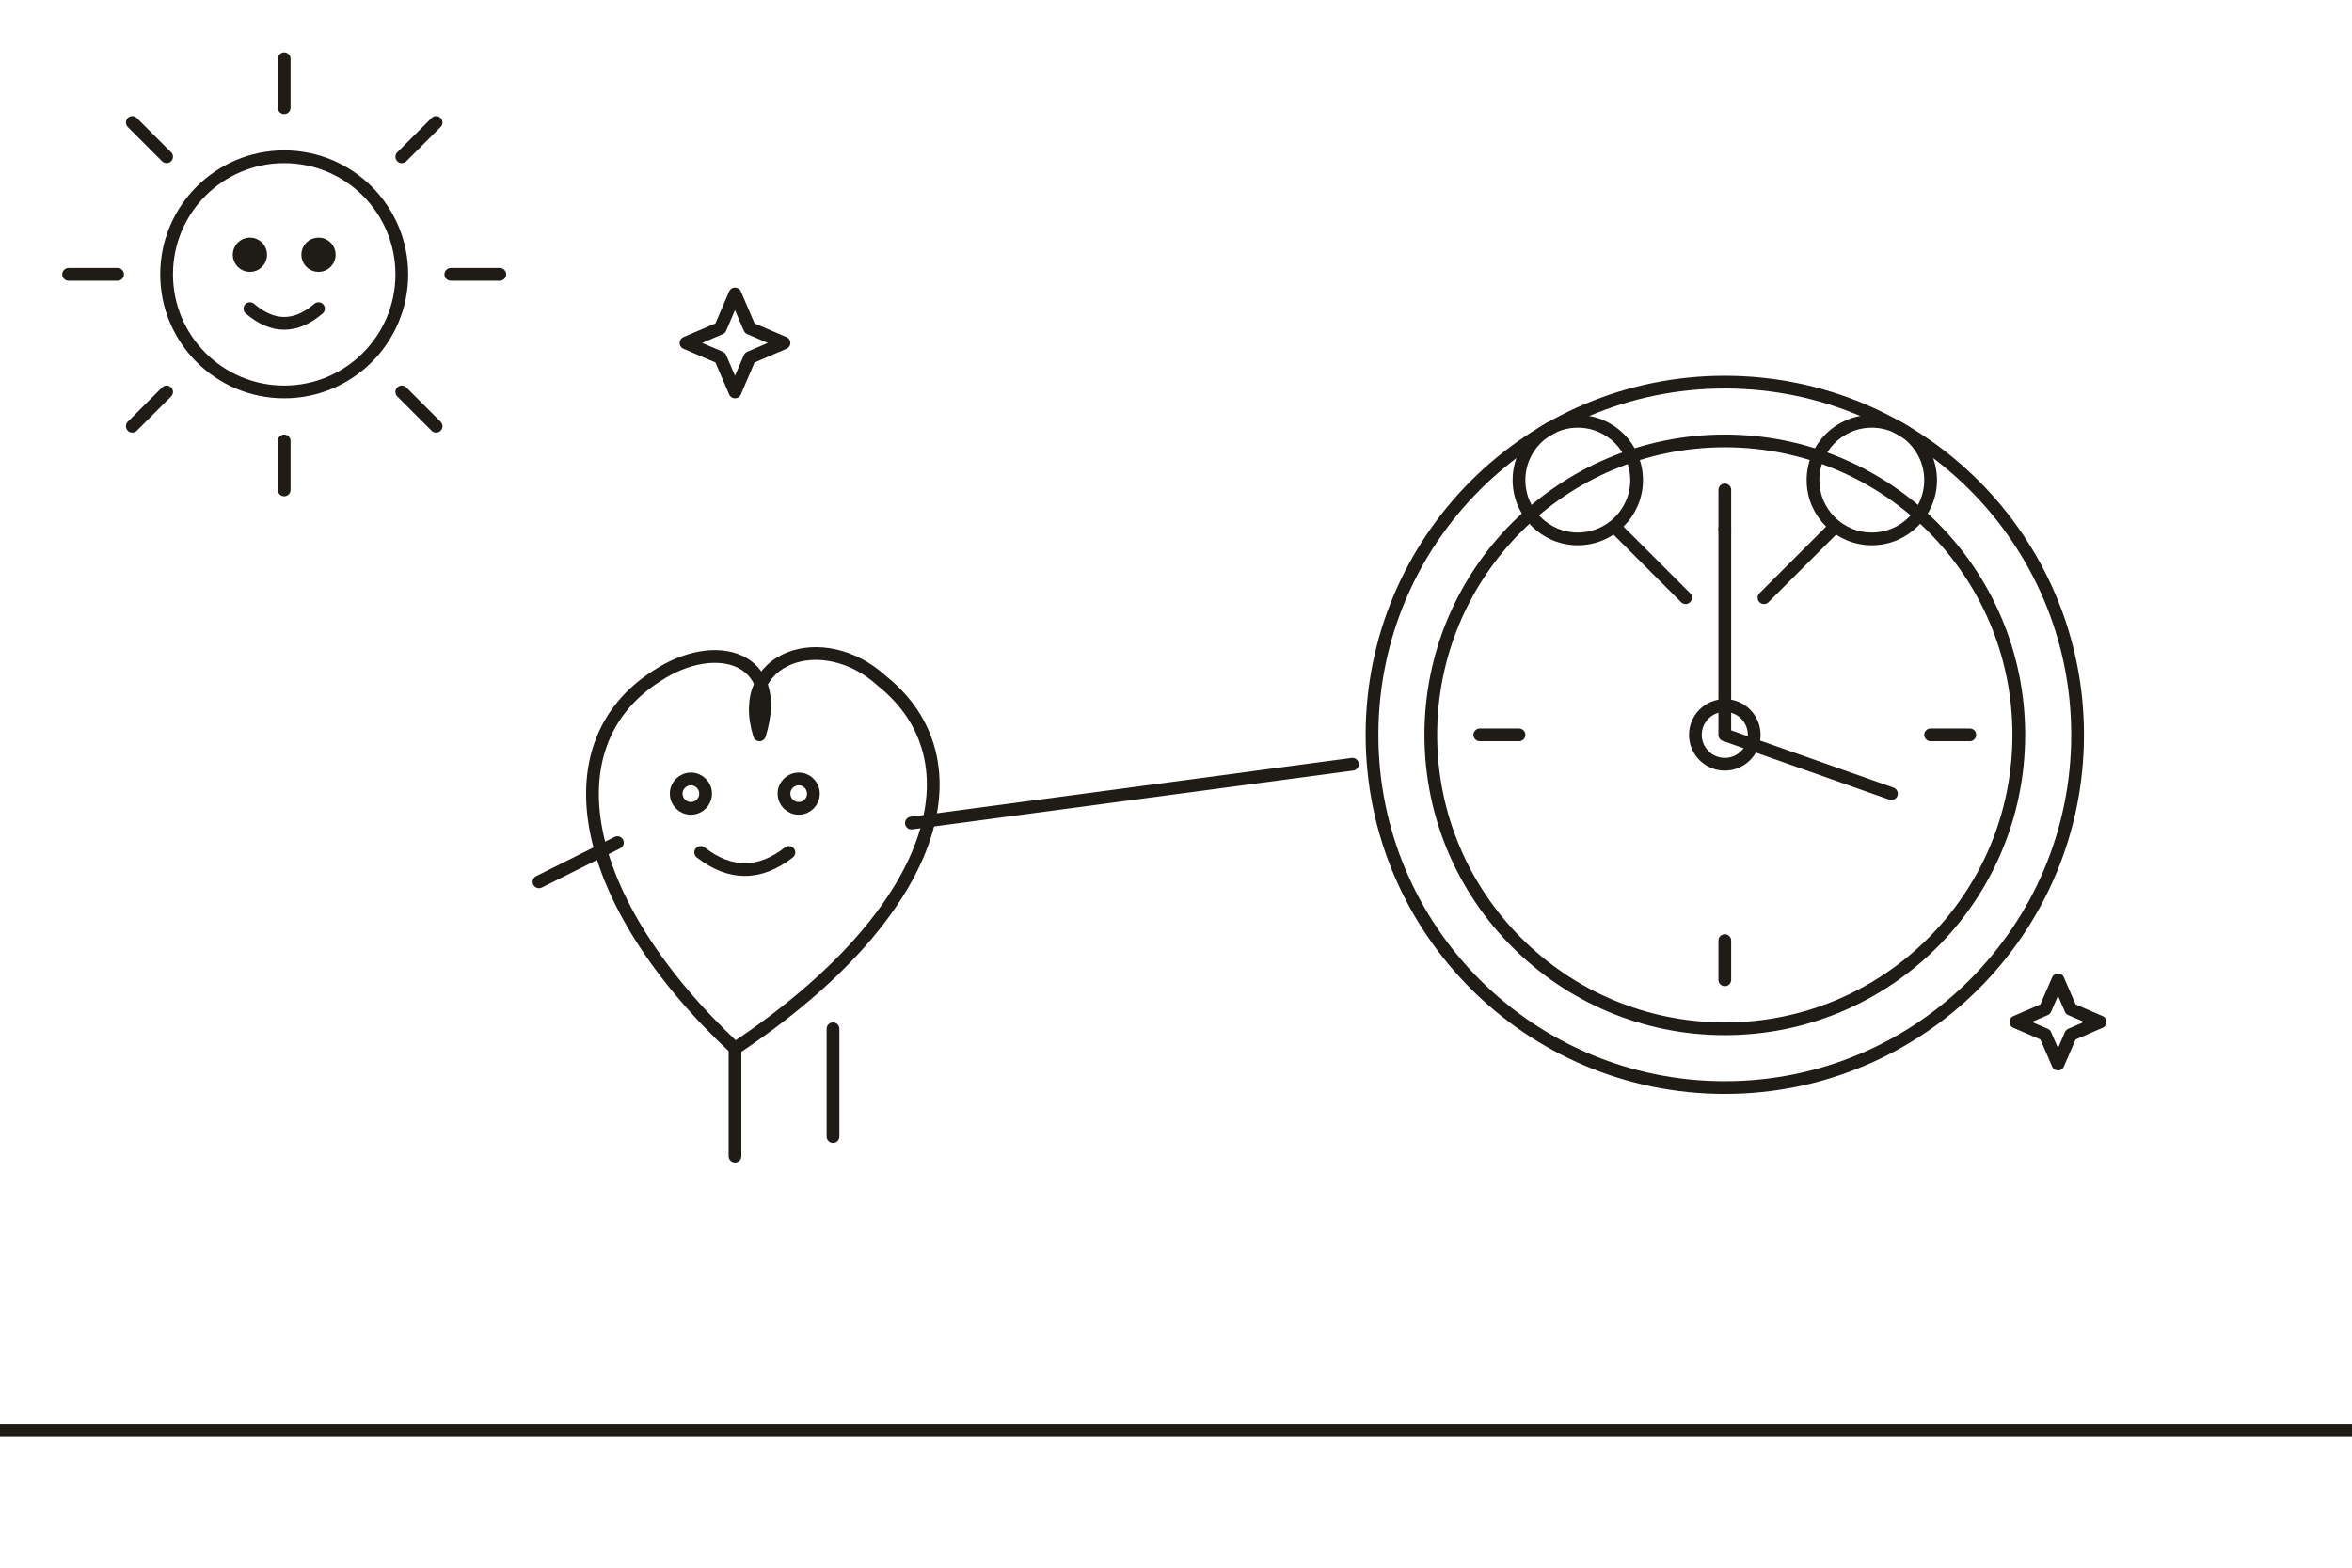
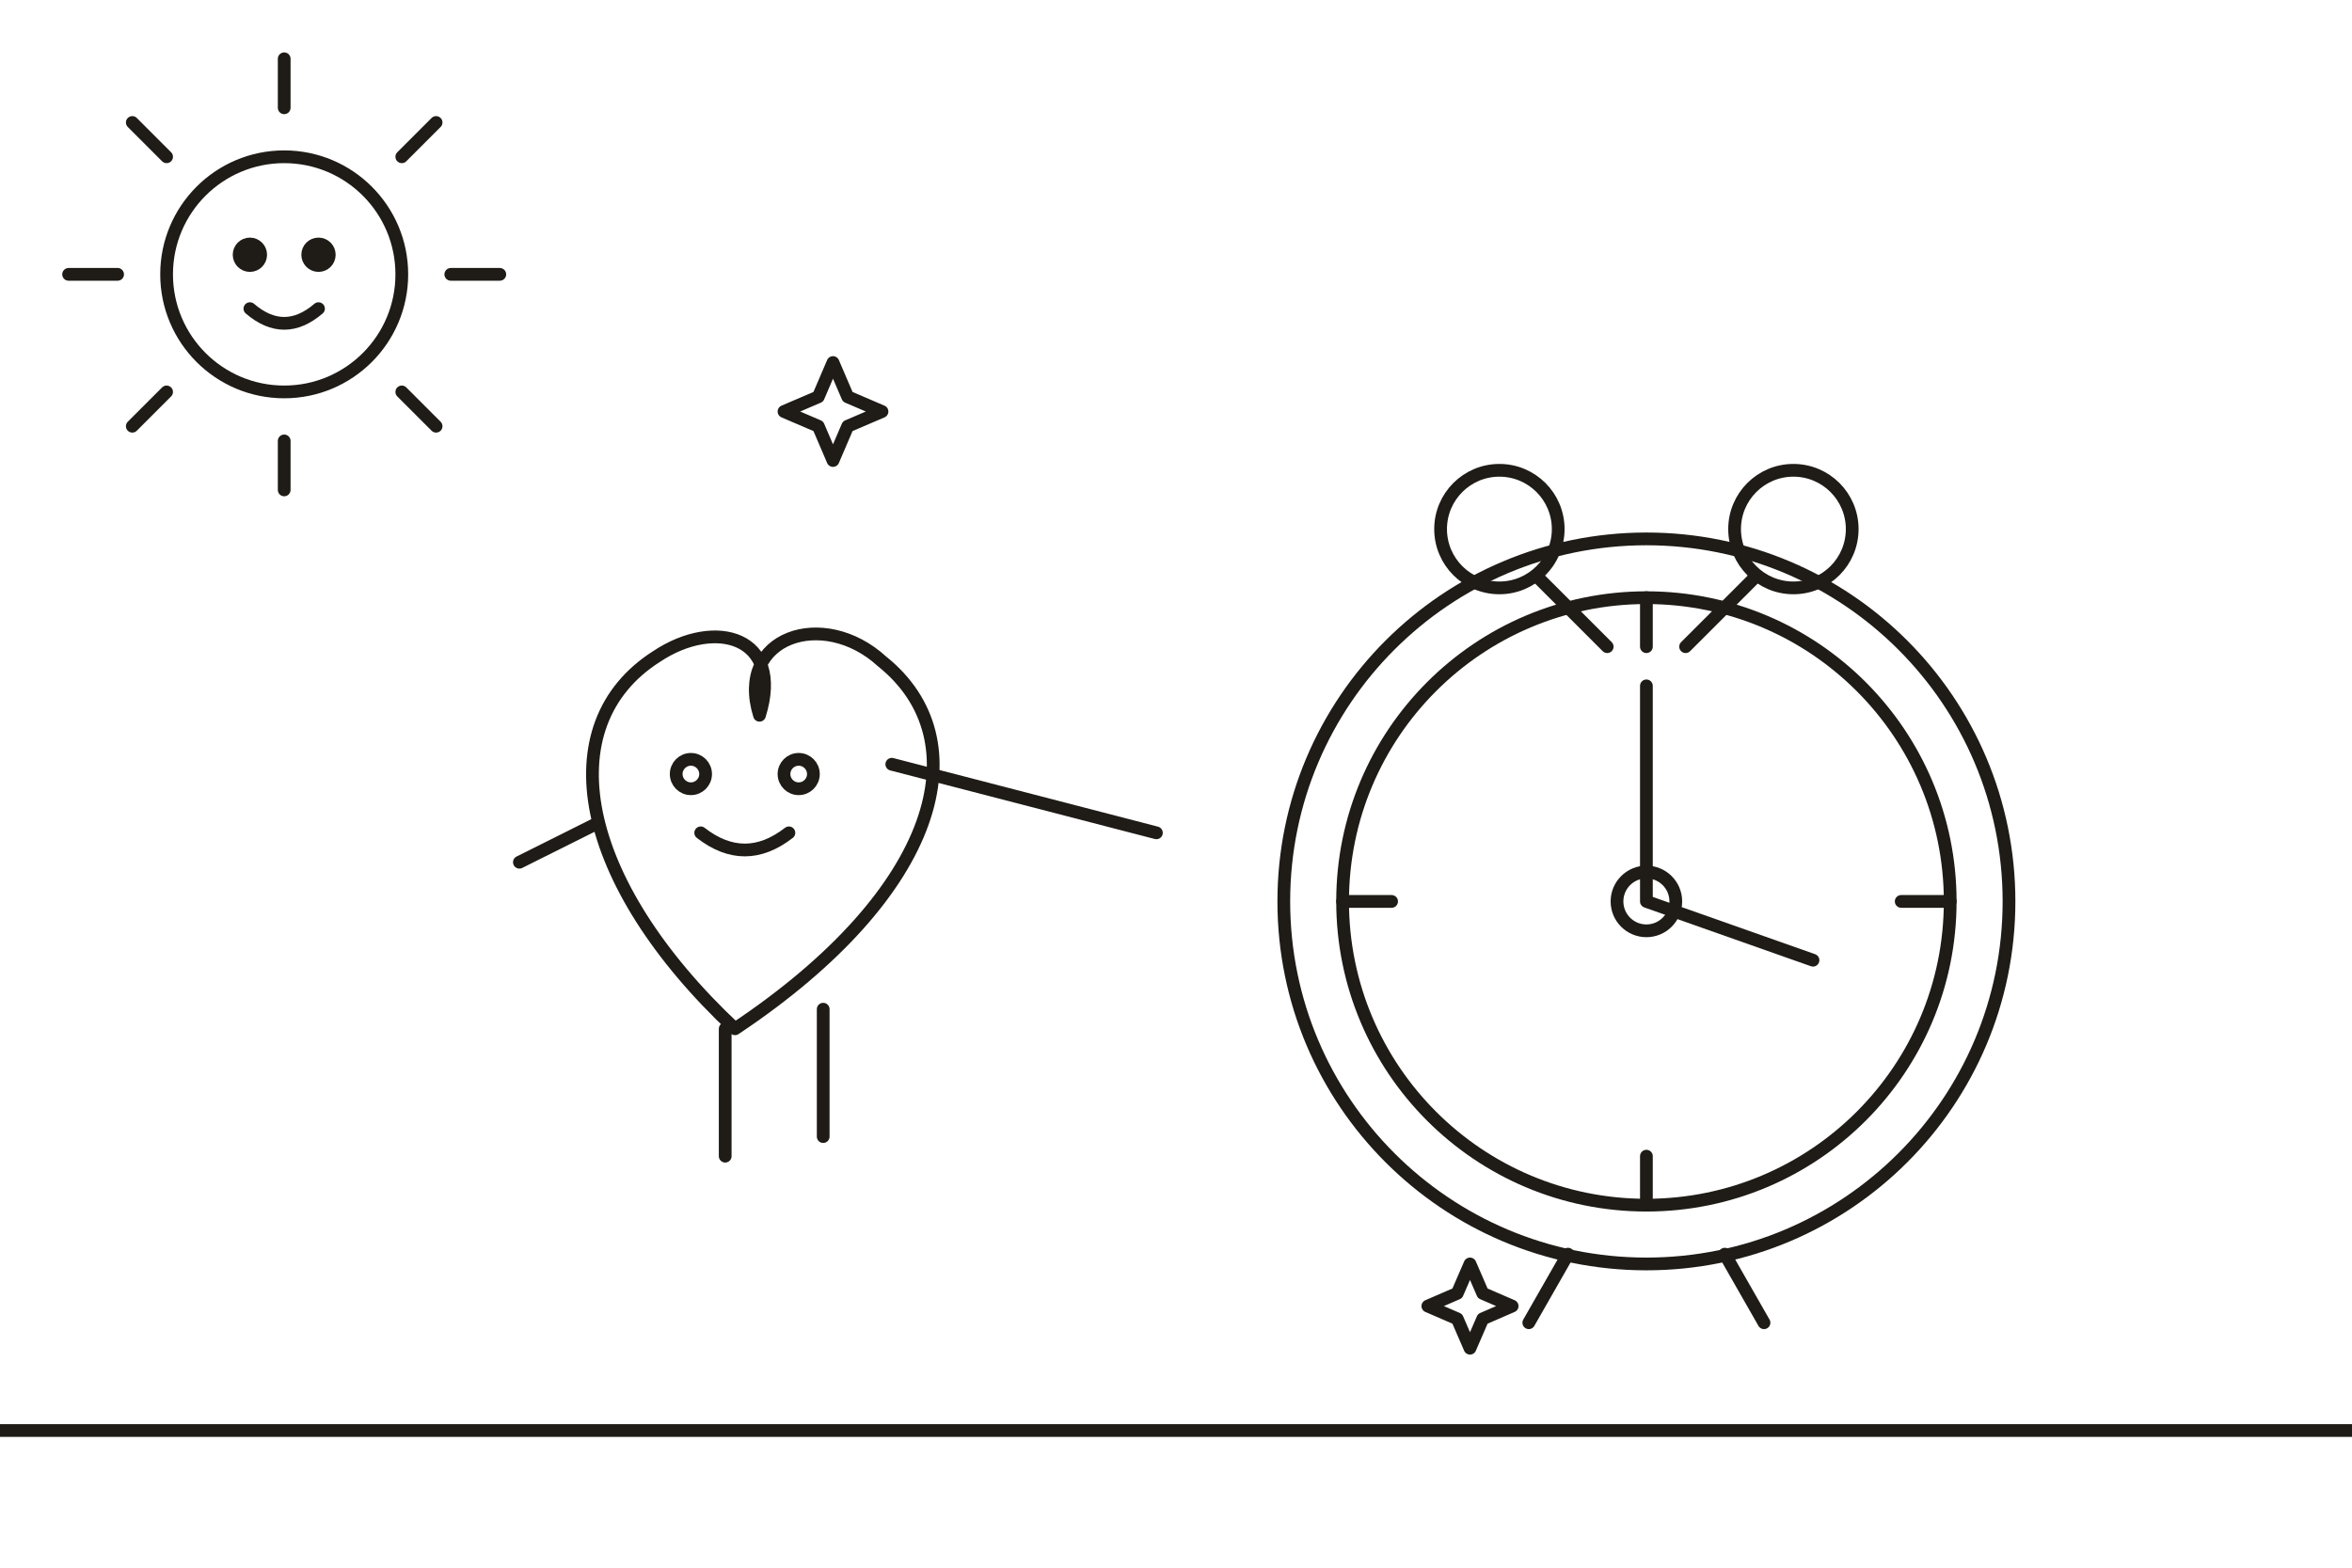
<svg xmlns="http://www.w3.org/2000/svg" viewBox="0 0 480 320" fill="none" stroke="#1F1B16" stroke-width="2.6" stroke-linecap="round" stroke-linejoin="round">
  <circle cx="58" cy="56" r="24" />
  <path d="M58 22 V12 M58 100 V90 M24 56 H14 M102 56 H92 M34 32 l-7 -7 M82 80 l7 7 M82 32 l7 -7 M34 80 l-7 7" />
  <circle cx="51" cy="52" r="2.2" fill="#1F1B16" />
  <circle cx="65" cy="52" r="2.2" fill="#1F1B16" />
  <path d="M51 63 q7 6 14 0" />
-   <path d="M150 60 l3 7 l7 3 l-7 3 l-3 7 l-3 -7 l-7 -3 l7 -3z" />
-   <path d="M420 200 l2.6 6 l6 2.6 l-6 2.6 l-2.6 6 l-2.6 -6 l-6 -2.6 l6 -2.6z" />
+   <path d="M170 74 l3 7 l7 3 l-7 3 l-3 7 l-3 -7 l-7 -3 l7 -3z" />
+   <path d="M300 258 l2.6 6 l6 2.6 l-6 2.6 l-2.6 6 l-2.6 -6 l-6 -2.6 l6 -2.6z" />
  <path d="M0 292 H480" />
-   <circle cx="352" cy="150" r="72" />
-   <circle cx="352" cy="150" r="60" />
-   <path d="M330 108 l14 14 M374 108 l-14 14" />
-   <circle cx="322" cy="98" r="12" />
-   <circle cx="382" cy="98" r="12" />
-   <path d="M352 150 V108 M352 150 L386 162" />
-   <circle cx="352" cy="150" r="6" />
-   <path d="M352 100 v8 M402 150 h-8 M352 200 v-8 M302 150 h8" />
-   <path d="M150 214 C 118 184 112 152 134 138 C 146 130 160 134 155 150 C 150 134 168 128 180 139 C 200 155 192 186 150 214 Z" />
-   <circle cx="141" cy="162" r="3" />
-   <circle cx="163" cy="162" r="3" />
-   <path d="M143 174 q9 7 18 0" />
-   <path d="M150 214 V236 M170 210 V232" />
-   <path d="M186 168 L276 156" />
-   <path d="M126 172 l-16 8" />
+   <circle cx="336" cy="184" r="74" />
+   <circle cx="336" cy="184" r="62" />
+   <path d="M314 118 l14 14 M358 118 l-14 14" />
+   <circle cx="306" cy="108" r="12" />
+   <circle cx="366" cy="108" r="12" />
+   <path d="M336 184 V140 M336 184 L370 196" />
+   <circle cx="336" cy="184" r="6" />
+   <path d="M336 122 v10 M398 184 h-10 M336 246 v-10 M274 184 h10" />
+   <path d="M320 256 l-8 14 M352 256 l8 14" />
+   <path d="M150 210 C 118 180 112 148 134 134 C 146 126 160 130 155 146 C 150 130 168 124 180 135 C 200 151 192 182 150 210 Z" />
+   <circle cx="141" cy="158" r="3" />
+   <circle cx="163" cy="158" r="3" />
+   <path d="M143 170 q9 7 18 0" />
+   <path d="M148 210 V236 M168 206 V232" />
+   <path d="M182 156 L236 170" />
+   <path d="M122 168 l-16 8" />
</svg>
